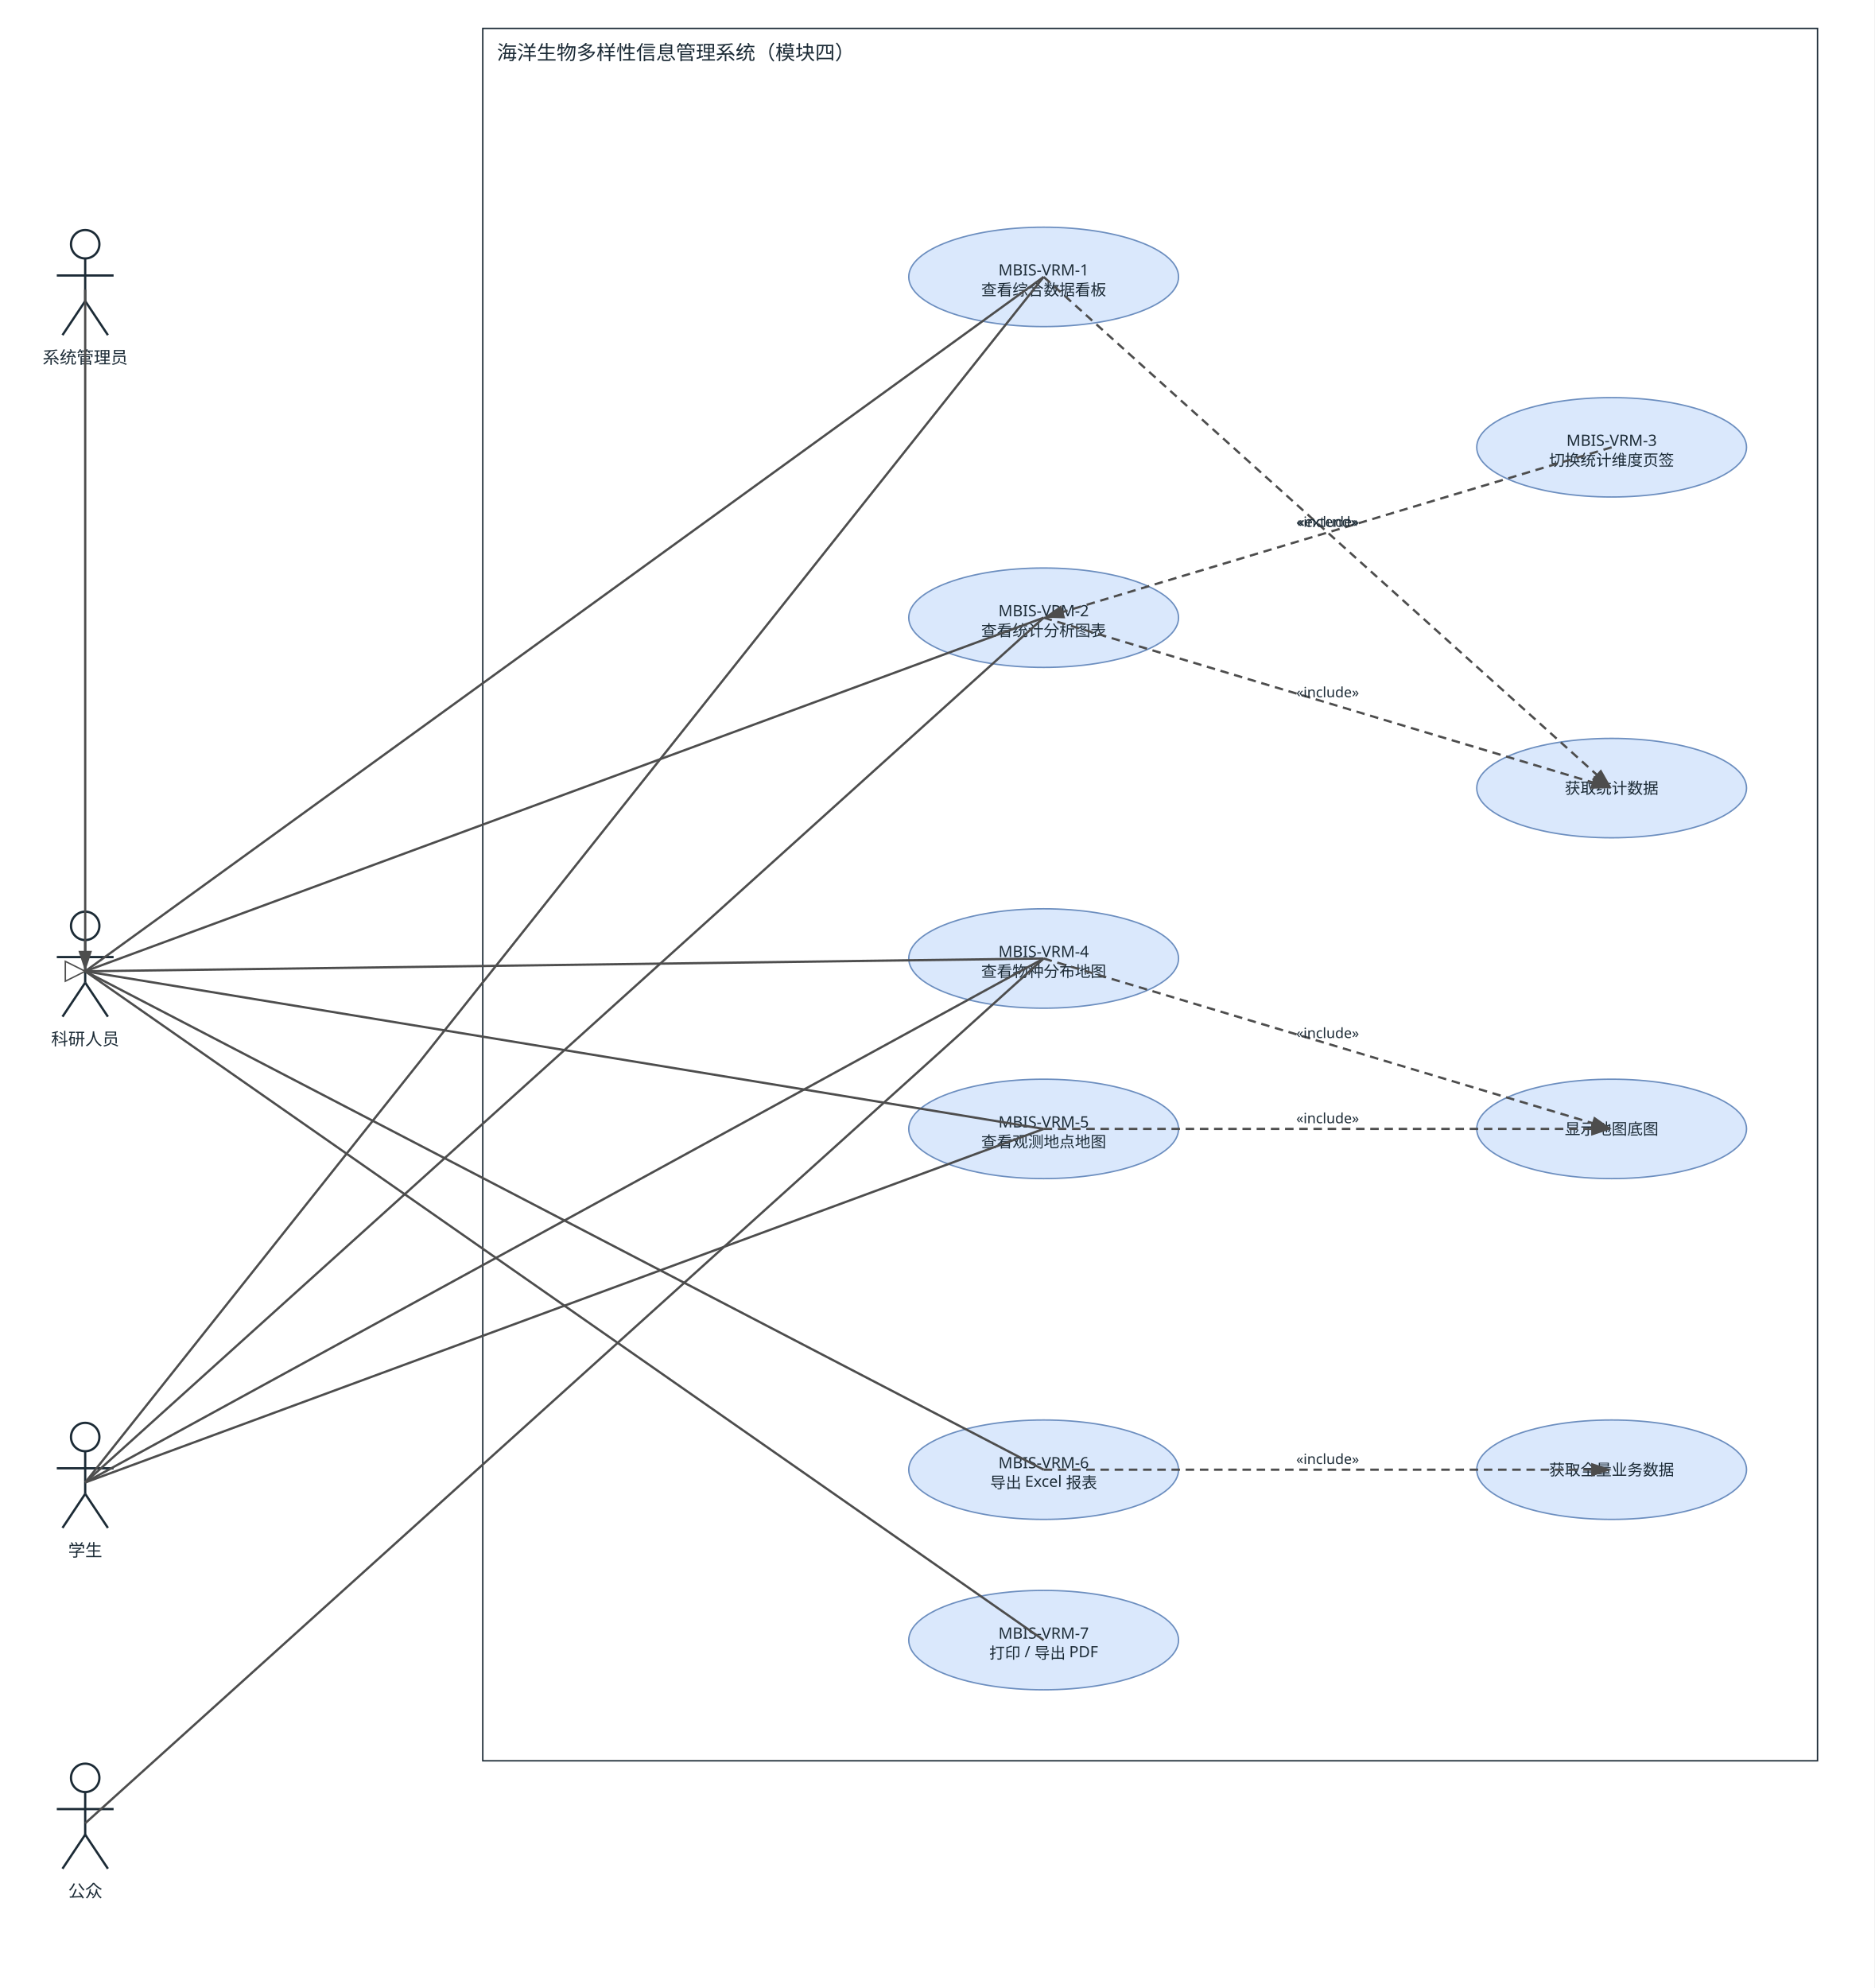
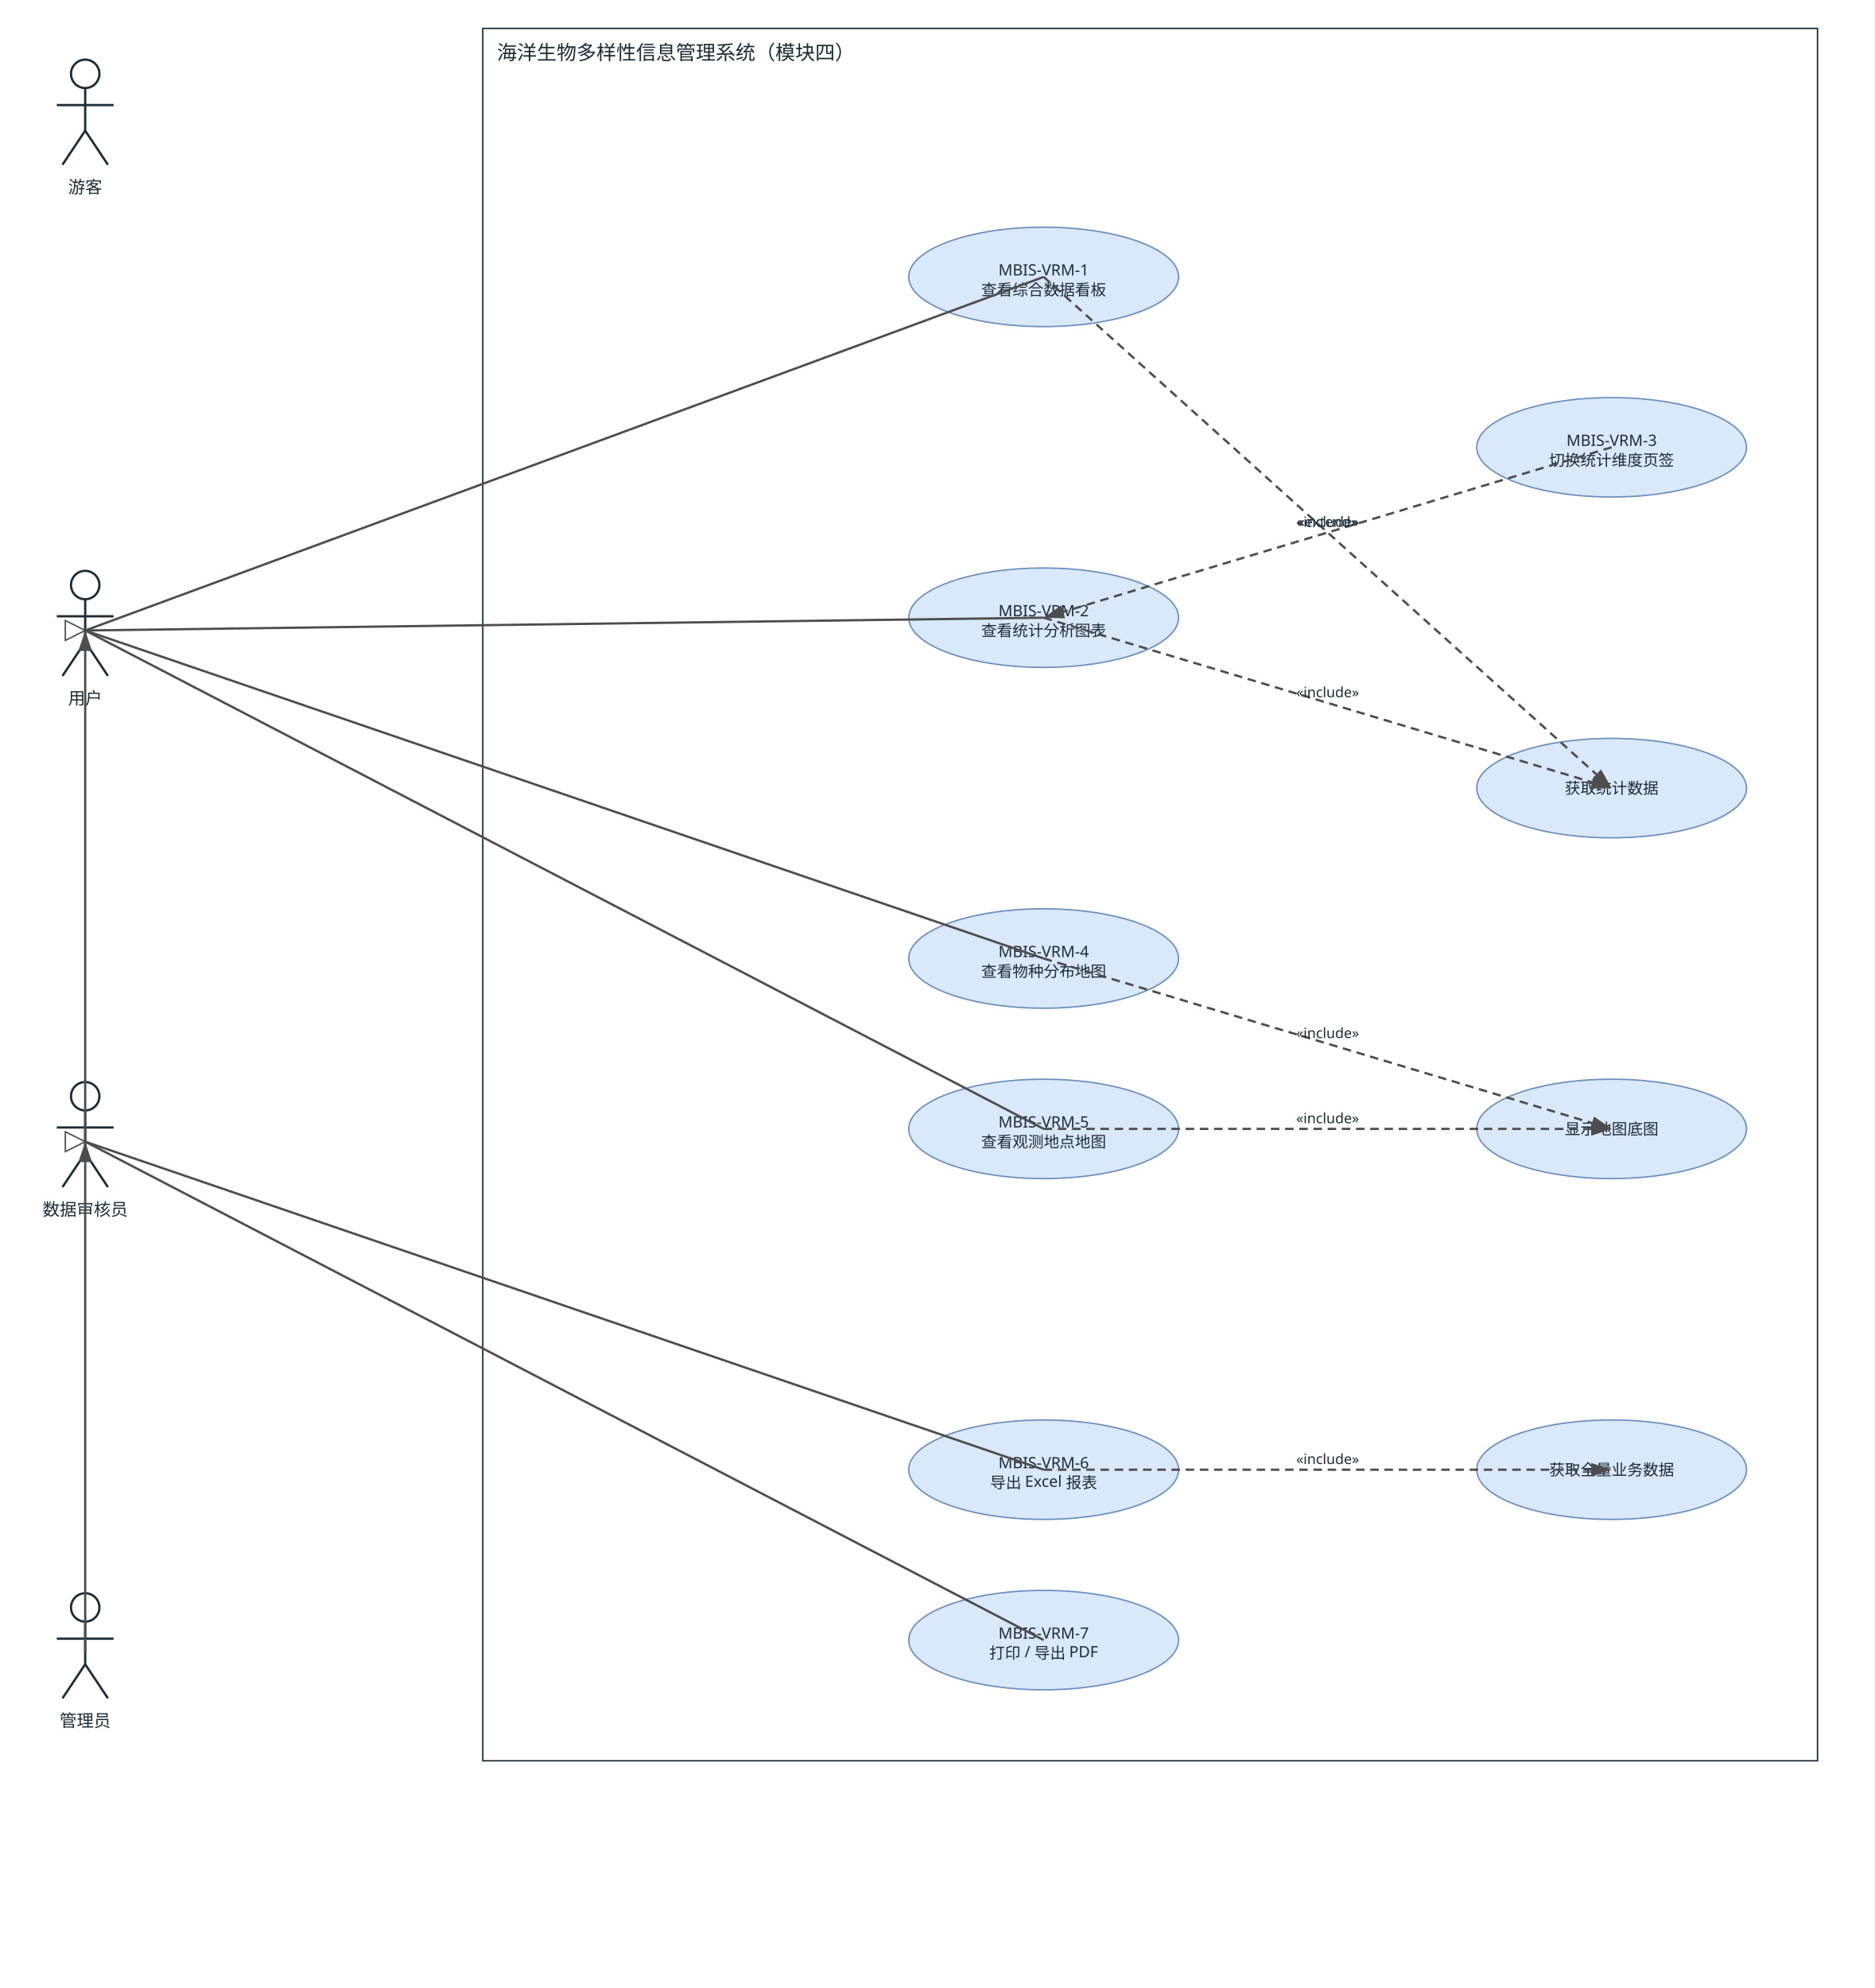
<svg xmlns="http://www.w3.org/2000/svg" width="1320" height="1400" viewBox="0 0 1320 1400">
  <defs>
    <marker id="ar" markerWidth="10" markerHeight="10" refX="9" refY="3" orient="auto">
      <path d="M0,0 L9,3 L0,6 z" fill="#4d4d4d" />
    </marker>
  </defs>
  <rect width="1320" height="1400" fill="#ffffff" />
  <rect x="340" y="20" width="940" height="1220" fill="none" stroke="#1c2b36" />
  <text x="350" y="42" font-family="Microsoft YaHei,PingFang SC,sans-serif" font-size="14" text-anchor="start" fill="#1c2b36">海洋生物多样性信息管理系统（模块四）</text>
-   <circle cx="60" cy="172" r="10" fill="none" stroke="#1c2b36" stroke-width="1.6" />
-   <line x1="60" y1="182" x2="60" y2="212" stroke="#1c2b36" stroke-width="1.6" />
-   <line x1="40" y1="194" x2="80" y2="194" stroke="#1c2b36" stroke-width="1.6" />
-   <line x1="60" y1="212" x2="44" y2="236" stroke="#1c2b36" stroke-width="1.6" />
-   <line x1="60" y1="212" x2="76" y2="236" stroke="#1c2b36" stroke-width="1.6" />
-   <text x="60" y="256" font-family="Microsoft YaHei,PingFang SC,sans-serif" font-size="12" text-anchor="middle" fill="#1c2b36">系统管理员</text>
-   <circle cx="60" cy="652" r="10" fill="none" stroke="#1c2b36" stroke-width="1.6" />
-   <line x1="60" y1="662" x2="60" y2="692" stroke="#1c2b36" stroke-width="1.6" />
-   <line x1="40" y1="674" x2="80" y2="674" stroke="#1c2b36" stroke-width="1.6" />
-   <line x1="60" y1="692" x2="44" y2="716" stroke="#1c2b36" stroke-width="1.6" />
-   <line x1="60" y1="692" x2="76" y2="716" stroke="#1c2b36" stroke-width="1.6" />
-   <text x="60" y="736" font-family="Microsoft YaHei,PingFang SC,sans-serif" font-size="12" text-anchor="middle" fill="#1c2b36">科研人员</text>
-   <circle cx="60" cy="1012" r="10" fill="none" stroke="#1c2b36" stroke-width="1.6" />
-   <line x1="60" y1="1022" x2="60" y2="1052" stroke="#1c2b36" stroke-width="1.6" />
-   <line x1="40" y1="1034" x2="80" y2="1034" stroke="#1c2b36" stroke-width="1.6" />
-   <line x1="60" y1="1052" x2="44" y2="1076" stroke="#1c2b36" stroke-width="1.6" />
-   <line x1="60" y1="1052" x2="76" y2="1076" stroke="#1c2b36" stroke-width="1.6" />
-   <text x="60" y="1096" font-family="Microsoft YaHei,PingFang SC,sans-serif" font-size="12" text-anchor="middle" fill="#1c2b36">学生</text>
-   <circle cx="60" cy="1252" r="10" fill="none" stroke="#1c2b36" stroke-width="1.6" />
-   <line x1="60" y1="1262" x2="60" y2="1292" stroke="#1c2b36" stroke-width="1.6" />
-   <line x1="40" y1="1274" x2="80" y2="1274" stroke="#1c2b36" stroke-width="1.6" />
-   <line x1="60" y1="1292" x2="44" y2="1316" stroke="#1c2b36" stroke-width="1.6" />
-   <line x1="60" y1="1292" x2="76" y2="1316" stroke="#1c2b36" stroke-width="1.6" />
-   <text x="60" y="1336" font-family="Microsoft YaHei,PingFang SC,sans-serif" font-size="12" text-anchor="middle" fill="#1c2b36">公众</text>
+   <circle cx="60" cy="52" r="10" fill="none" stroke="#1c2b36" stroke-width="1.6" />
+   <line x1="60" y1="62" x2="60" y2="92" stroke="#1c2b36" stroke-width="1.6" />
+   <line x1="40" y1="74" x2="80" y2="74" stroke="#1c2b36" stroke-width="1.6" />
+   <line x1="60" y1="92" x2="44" y2="116" stroke="#1c2b36" stroke-width="1.6" />
+   <line x1="60" y1="92" x2="76" y2="116" stroke="#1c2b36" stroke-width="1.6" />
+   <text x="60" y="136" font-family="Microsoft YaHei,PingFang SC,sans-serif" font-size="12" text-anchor="middle" fill="#1c2b36">游客</text>
+   <circle cx="60" cy="412" r="10" fill="none" stroke="#1c2b36" stroke-width="1.6" />
+   <line x1="60" y1="422" x2="60" y2="452" stroke="#1c2b36" stroke-width="1.6" />
+   <line x1="40" y1="434" x2="80" y2="434" stroke="#1c2b36" stroke-width="1.6" />
+   <line x1="60" y1="452" x2="44" y2="476" stroke="#1c2b36" stroke-width="1.6" />
+   <line x1="60" y1="452" x2="76" y2="476" stroke="#1c2b36" stroke-width="1.6" />
+   <text x="60" y="496" font-family="Microsoft YaHei,PingFang SC,sans-serif" font-size="12" text-anchor="middle" fill="#1c2b36">用户</text>
+   <circle cx="60" cy="772" r="10" fill="none" stroke="#1c2b36" stroke-width="1.6" />
+   <line x1="60" y1="782" x2="60" y2="812" stroke="#1c2b36" stroke-width="1.6" />
+   <line x1="40" y1="794" x2="80" y2="794" stroke="#1c2b36" stroke-width="1.6" />
+   <line x1="60" y1="812" x2="44" y2="836" stroke="#1c2b36" stroke-width="1.6" />
+   <line x1="60" y1="812" x2="76" y2="836" stroke="#1c2b36" stroke-width="1.6" />
+   <text x="60" y="856" font-family="Microsoft YaHei,PingFang SC,sans-serif" font-size="12" text-anchor="middle" fill="#1c2b36">数据审核员</text>
+   <circle cx="60" cy="1132" r="10" fill="none" stroke="#1c2b36" stroke-width="1.6" />
+   <line x1="60" y1="1142" x2="60" y2="1172" stroke="#1c2b36" stroke-width="1.6" />
+   <line x1="40" y1="1154" x2="80" y2="1154" stroke="#1c2b36" stroke-width="1.6" />
+   <line x1="60" y1="1172" x2="44" y2="1196" stroke="#1c2b36" stroke-width="1.6" />
+   <line x1="60" y1="1172" x2="76" y2="1196" stroke="#1c2b36" stroke-width="1.6" />
+   <text x="60" y="1216" font-family="Microsoft YaHei,PingFang SC,sans-serif" font-size="12" text-anchor="middle" fill="#1c2b36">管理员</text>
  <ellipse cx="735" cy="195" rx="95" ry="35" fill="#dae8fc" stroke="#6c8ebf" />
  <text x="735" y="194" font-family="Microsoft YaHei,PingFang SC,sans-serif" font-size="11" text-anchor="middle" fill="#1c2b36">MBIS-VRM-1</text>
  <text x="735" y="208" font-family="Microsoft YaHei,PingFang SC,sans-serif" font-size="11" text-anchor="middle" fill="#1c2b36">查看综合数据看板</text>
  <ellipse cx="735" cy="435" rx="95" ry="35" fill="#dae8fc" stroke="#6c8ebf" />
  <text x="735" y="434" font-family="Microsoft YaHei,PingFang SC,sans-serif" font-size="11" text-anchor="middle" fill="#1c2b36">MBIS-VRM-2</text>
  <text x="735" y="448" font-family="Microsoft YaHei,PingFang SC,sans-serif" font-size="11" text-anchor="middle" fill="#1c2b36">查看统计分析图表</text>
  <ellipse cx="1135" cy="315" rx="95" ry="35" fill="#dae8fc" stroke="#6c8ebf" />
  <text x="1135" y="314" font-family="Microsoft YaHei,PingFang SC,sans-serif" font-size="11" text-anchor="middle" fill="#1c2b36">MBIS-VRM-3</text>
  <text x="1135" y="328" font-family="Microsoft YaHei,PingFang SC,sans-serif" font-size="11" text-anchor="middle" fill="#1c2b36">切换统计维度页签</text>
  <ellipse cx="735" cy="675" rx="95" ry="35" fill="#dae8fc" stroke="#6c8ebf" />
  <text x="735" y="674" font-family="Microsoft YaHei,PingFang SC,sans-serif" font-size="11" text-anchor="middle" fill="#1c2b36">MBIS-VRM-4</text>
  <text x="735" y="688" font-family="Microsoft YaHei,PingFang SC,sans-serif" font-size="11" text-anchor="middle" fill="#1c2b36">查看物种分布地图</text>
  <ellipse cx="735" cy="795" rx="95" ry="35" fill="#dae8fc" stroke="#6c8ebf" />
  <text x="735" y="794" font-family="Microsoft YaHei,PingFang SC,sans-serif" font-size="11" text-anchor="middle" fill="#1c2b36">MBIS-VRM-5</text>
  <text x="735" y="808" font-family="Microsoft YaHei,PingFang SC,sans-serif" font-size="11" text-anchor="middle" fill="#1c2b36">查看观测地点地图</text>
  <ellipse cx="735" cy="1035" rx="95" ry="35" fill="#dae8fc" stroke="#6c8ebf" />
  <text x="735" y="1034" font-family="Microsoft YaHei,PingFang SC,sans-serif" font-size="11" text-anchor="middle" fill="#1c2b36">MBIS-VRM-6</text>
  <text x="735" y="1048" font-family="Microsoft YaHei,PingFang SC,sans-serif" font-size="11" text-anchor="middle" fill="#1c2b36">导出 Excel 报表</text>
  <ellipse cx="735" cy="1155" rx="95" ry="35" fill="#dae8fc" stroke="#6c8ebf" />
  <text x="735" y="1154" font-family="Microsoft YaHei,PingFang SC,sans-serif" font-size="11" text-anchor="middle" fill="#1c2b36">MBIS-VRM-7</text>
  <text x="735" y="1168" font-family="Microsoft YaHei,PingFang SC,sans-serif" font-size="11" text-anchor="middle" fill="#1c2b36">打印 / 导出 PDF</text>
  <ellipse cx="1135" cy="555" rx="95" ry="35" fill="#dae8fc" stroke="#6c8ebf" />
  <text x="1135" y="559" font-family="Microsoft YaHei,PingFang SC,sans-serif" font-size="11" text-anchor="middle" fill="#1c2b36">获取统计数据</text>
  <ellipse cx="1135" cy="795" rx="95" ry="35" fill="#dae8fc" stroke="#6c8ebf" />
  <text x="1135" y="799" font-family="Microsoft YaHei,PingFang SC,sans-serif" font-size="11" text-anchor="middle" fill="#1c2b36">显示地图底图</text>
  <ellipse cx="1135" cy="1035" rx="95" ry="35" fill="#dae8fc" stroke="#6c8ebf" />
  <text x="1135" y="1039" font-family="Microsoft YaHei,PingFang SC,sans-serif" font-size="11" text-anchor="middle" fill="#1c2b36">获取全量业务数据</text>
-   <line x1="60" y1="684" x2="735" y2="195" stroke="#4d4d4d" stroke-width="1.6" marker-end="none" />
-   <line x1="60" y1="684" x2="735" y2="435" stroke="#4d4d4d" stroke-width="1.6" marker-end="none" />
-   <line x1="60" y1="684" x2="735" y2="675" stroke="#4d4d4d" stroke-width="1.6" marker-end="none" />
-   <line x1="60" y1="684" x2="735" y2="795" stroke="#4d4d4d" stroke-width="1.6" marker-end="none" />
-   <line x1="60" y1="684" x2="735" y2="1035" stroke="#4d4d4d" stroke-width="1.6" marker-end="none" />
-   <line x1="60" y1="684" x2="735" y2="1155" stroke="#4d4d4d" stroke-width="1.6" marker-end="none" />
-   <line x1="60" y1="204" x2="60" y2="684" stroke="#4d4d4d" stroke-width="1.6" marker-end="url(#ar)" />
-   <polygon points="60,684 46,677 46,691" fill="#fff" stroke="#4d4d4d" />
-   <text x="60" y="440" font-family="Microsoft YaHei,PingFang SC,sans-serif" font-size="10" text-anchor="middle" fill="#1c2b36" />
-   <line x1="60" y1="1044" x2="735" y2="195" stroke="#4d4d4d" stroke-width="1.6" marker-end="none" />
-   <line x1="60" y1="1044" x2="735" y2="435" stroke="#4d4d4d" stroke-width="1.6" marker-end="none" />
-   <line x1="60" y1="1044" x2="735" y2="675" stroke="#4d4d4d" stroke-width="1.6" marker-end="none" />
-   <line x1="60" y1="1044" x2="735" y2="795" stroke="#4d4d4d" stroke-width="1.6" marker-end="none" />
-   <line x1="60" y1="1284" x2="735" y2="675" stroke="#4d4d4d" stroke-width="1.6" marker-end="none" />
+   <line x1="60" y1="444" x2="735" y2="195" stroke="#4d4d4d" stroke-width="1.6" marker-end="none" />
+   <line x1="60" y1="444" x2="735" y2="435" stroke="#4d4d4d" stroke-width="1.6" marker-end="none" />
+   <line x1="60" y1="444" x2="735" y2="675" stroke="#4d4d4d" stroke-width="1.6" marker-end="none" />
+   <line x1="60" y1="444" x2="735" y2="795" stroke="#4d4d4d" stroke-width="1.6" marker-end="none" />
+   <line x1="60" y1="804" x2="735" y2="1035" stroke="#4d4d4d" stroke-width="1.6" marker-end="none" />
+   <line x1="60" y1="804" x2="735" y2="1155" stroke="#4d4d4d" stroke-width="1.6" marker-end="none" />
+   <line x1="60" y1="1164" x2="60" y2="804" stroke="#4d4d4d" stroke-width="1.6" marker-end="url(#ar)" />
+   <polygon points="60,804 46,797 46,811" fill="#fff" stroke="#4d4d4d" />
+   <text x="60" y="980" font-family="Microsoft YaHei,PingFang SC,sans-serif" font-size="10" text-anchor="middle" fill="#1c2b36" />
+   <line x1="60" y1="804" x2="60" y2="444" stroke="#4d4d4d" stroke-width="1.6" marker-end="url(#ar)" />
+   <polygon points="60,444 46,437 46,451" fill="#fff" stroke="#4d4d4d" />
+   <text x="60" y="620" font-family="Microsoft YaHei,PingFang SC,sans-serif" font-size="10" text-anchor="middle" fill="#1c2b36" />
  <line x1="735" y1="195" x2="1135" y2="555" stroke="#4d4d4d" stroke-width="1.6" stroke-dasharray="6 4" marker-end="url(#ar)" />
  <text x="935" y="371" font-family="Microsoft YaHei,PingFang SC,sans-serif" font-size="10" text-anchor="middle" fill="#1c2b36">«include»</text>
  <line x1="735" y1="435" x2="1135" y2="555" stroke="#4d4d4d" stroke-width="1.6" stroke-dasharray="6 4" marker-end="url(#ar)" />
  <text x="935" y="491" font-family="Microsoft YaHei,PingFang SC,sans-serif" font-size="10" text-anchor="middle" fill="#1c2b36">«include»</text>
  <line x1="1135" y1="315" x2="735" y2="435" stroke="#4d4d4d" stroke-width="1.6" stroke-dasharray="6 4" marker-end="url(#ar)" />
  <text x="935" y="371" font-family="Microsoft YaHei,PingFang SC,sans-serif" font-size="10" text-anchor="middle" fill="#1c2b36">«extend»</text>
  <line x1="735" y1="675" x2="1135" y2="795" stroke="#4d4d4d" stroke-width="1.6" stroke-dasharray="6 4" marker-end="url(#ar)" />
  <text x="935" y="731" font-family="Microsoft YaHei,PingFang SC,sans-serif" font-size="10" text-anchor="middle" fill="#1c2b36">«include»</text>
  <line x1="735" y1="795" x2="1135" y2="795" stroke="#4d4d4d" stroke-width="1.6" stroke-dasharray="6 4" marker-end="url(#ar)" />
  <text x="935" y="791" font-family="Microsoft YaHei,PingFang SC,sans-serif" font-size="10" text-anchor="middle" fill="#1c2b36">«include»</text>
  <line x1="735" y1="1035" x2="1135" y2="1035" stroke="#4d4d4d" stroke-width="1.6" stroke-dasharray="6 4" marker-end="url(#ar)" />
  <text x="935" y="1031" font-family="Microsoft YaHei,PingFang SC,sans-serif" font-size="10" text-anchor="middle" fill="#1c2b36">«include»</text>
</svg>
